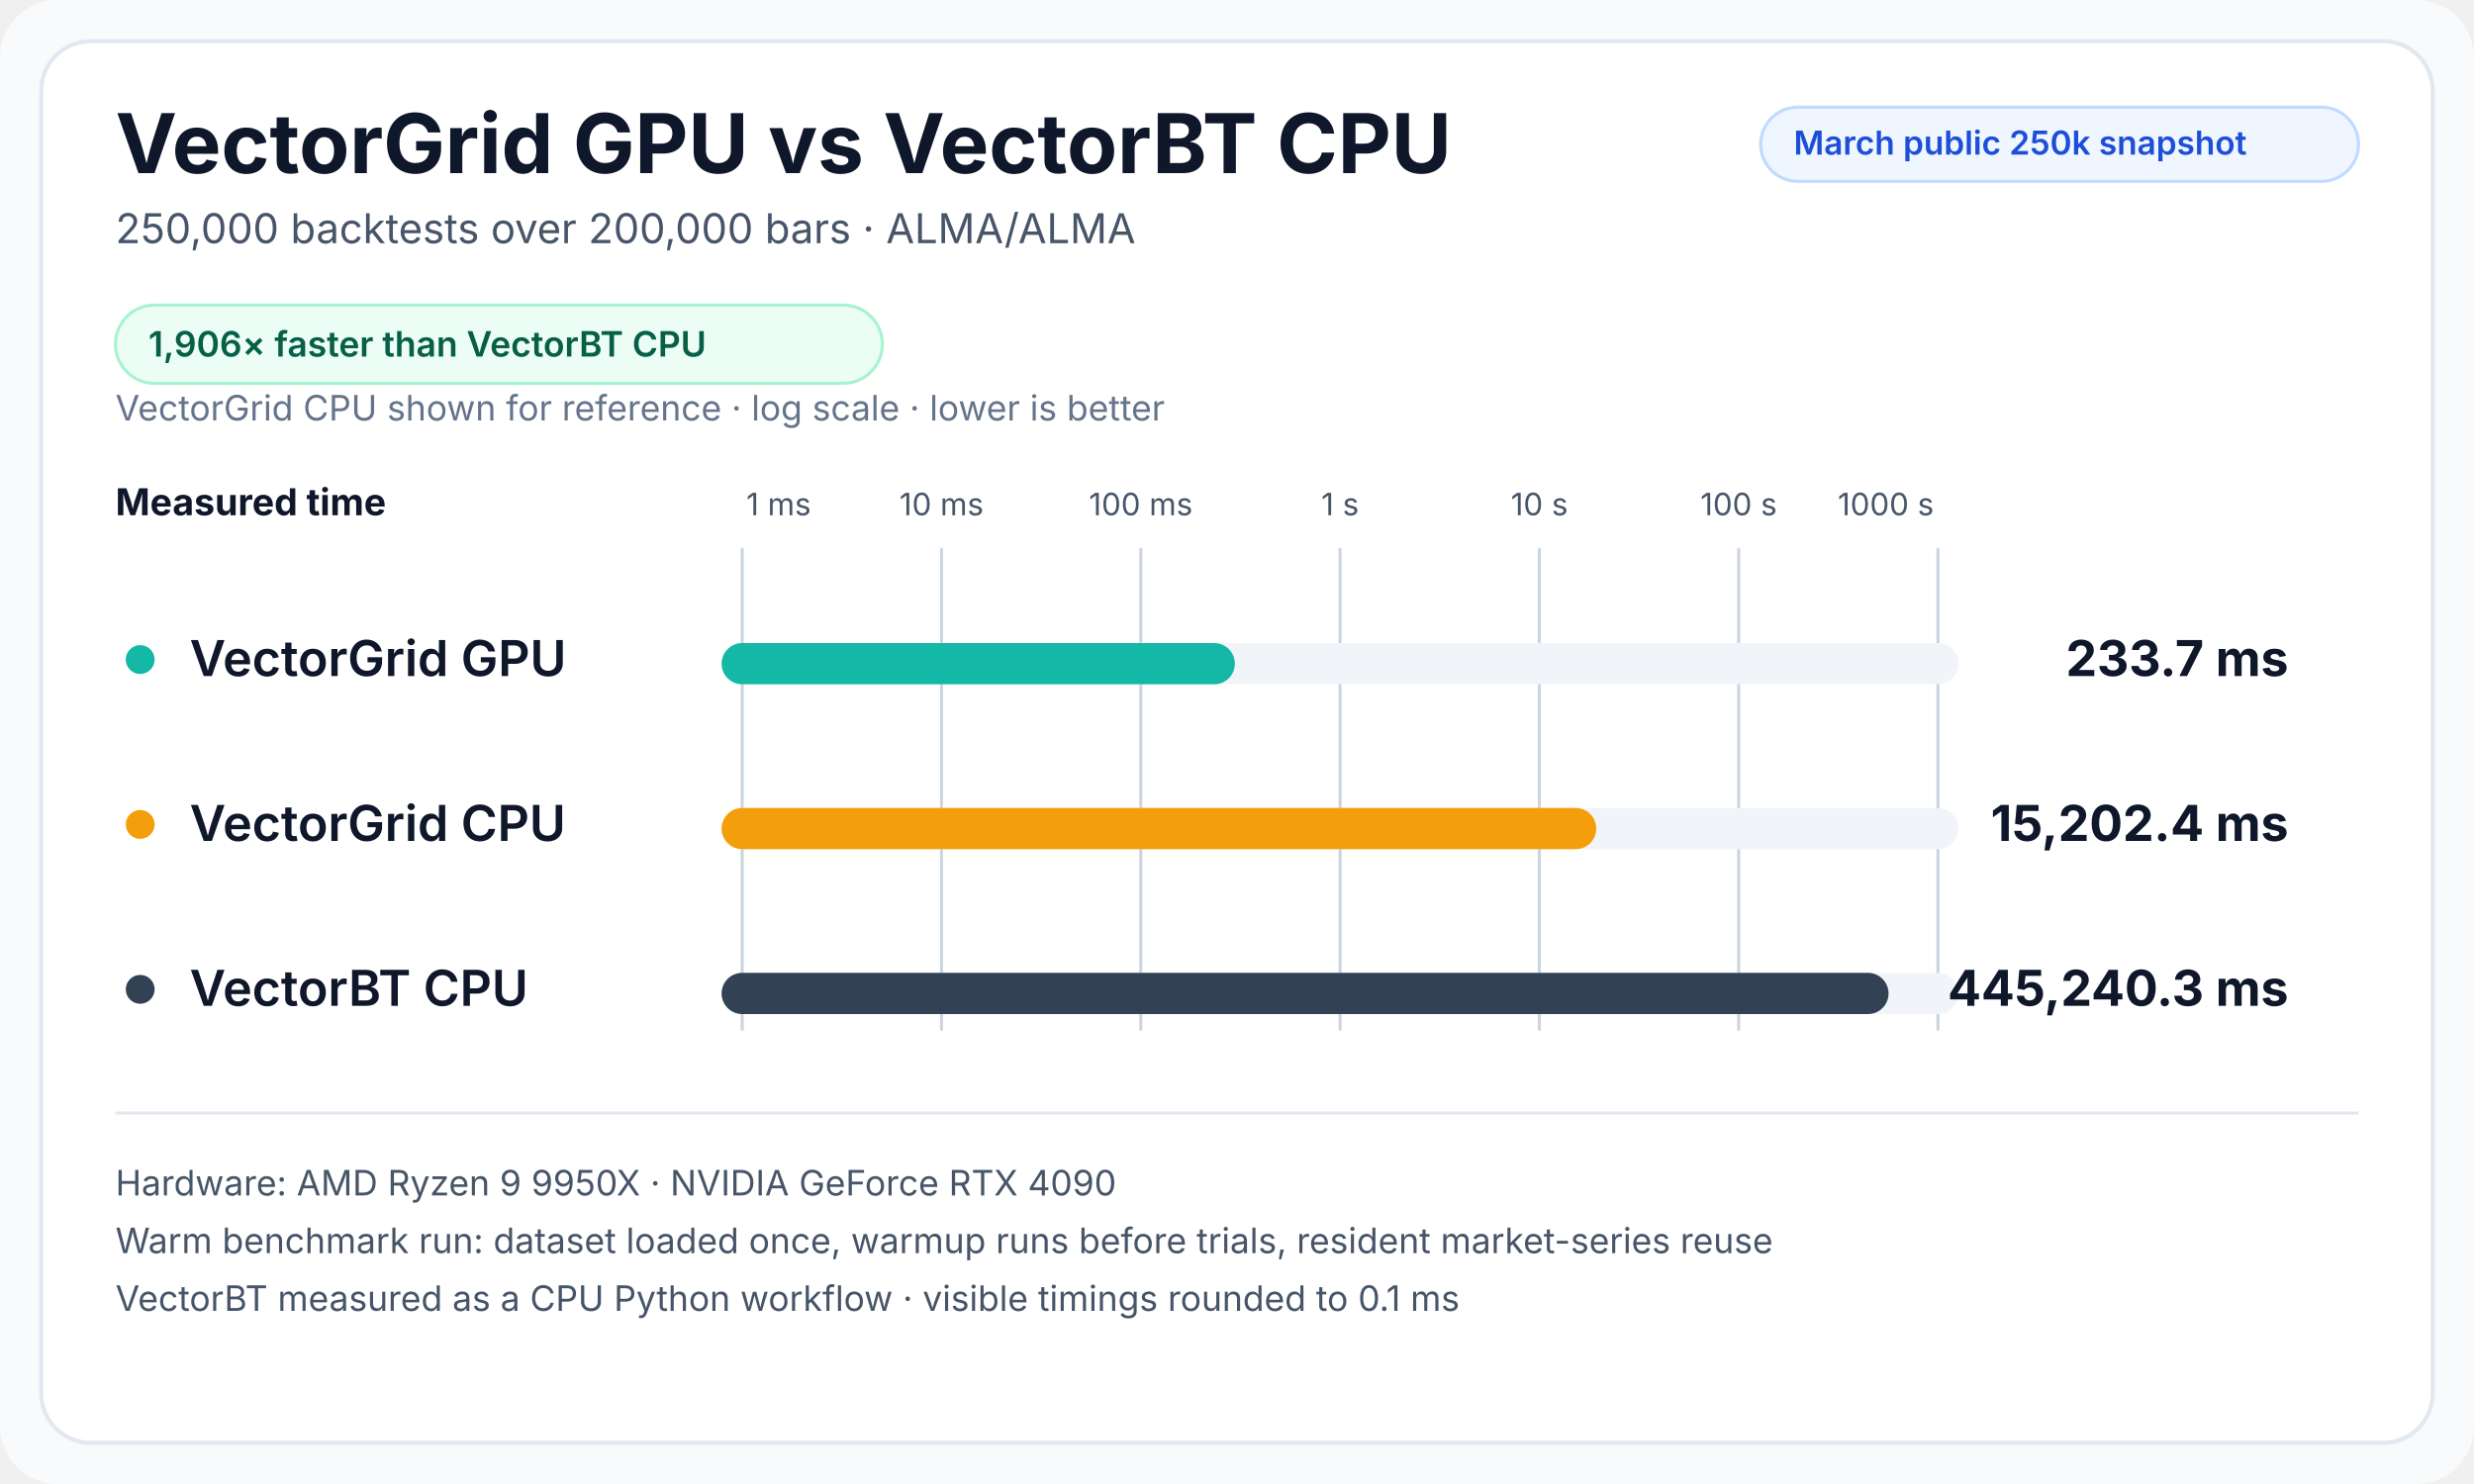
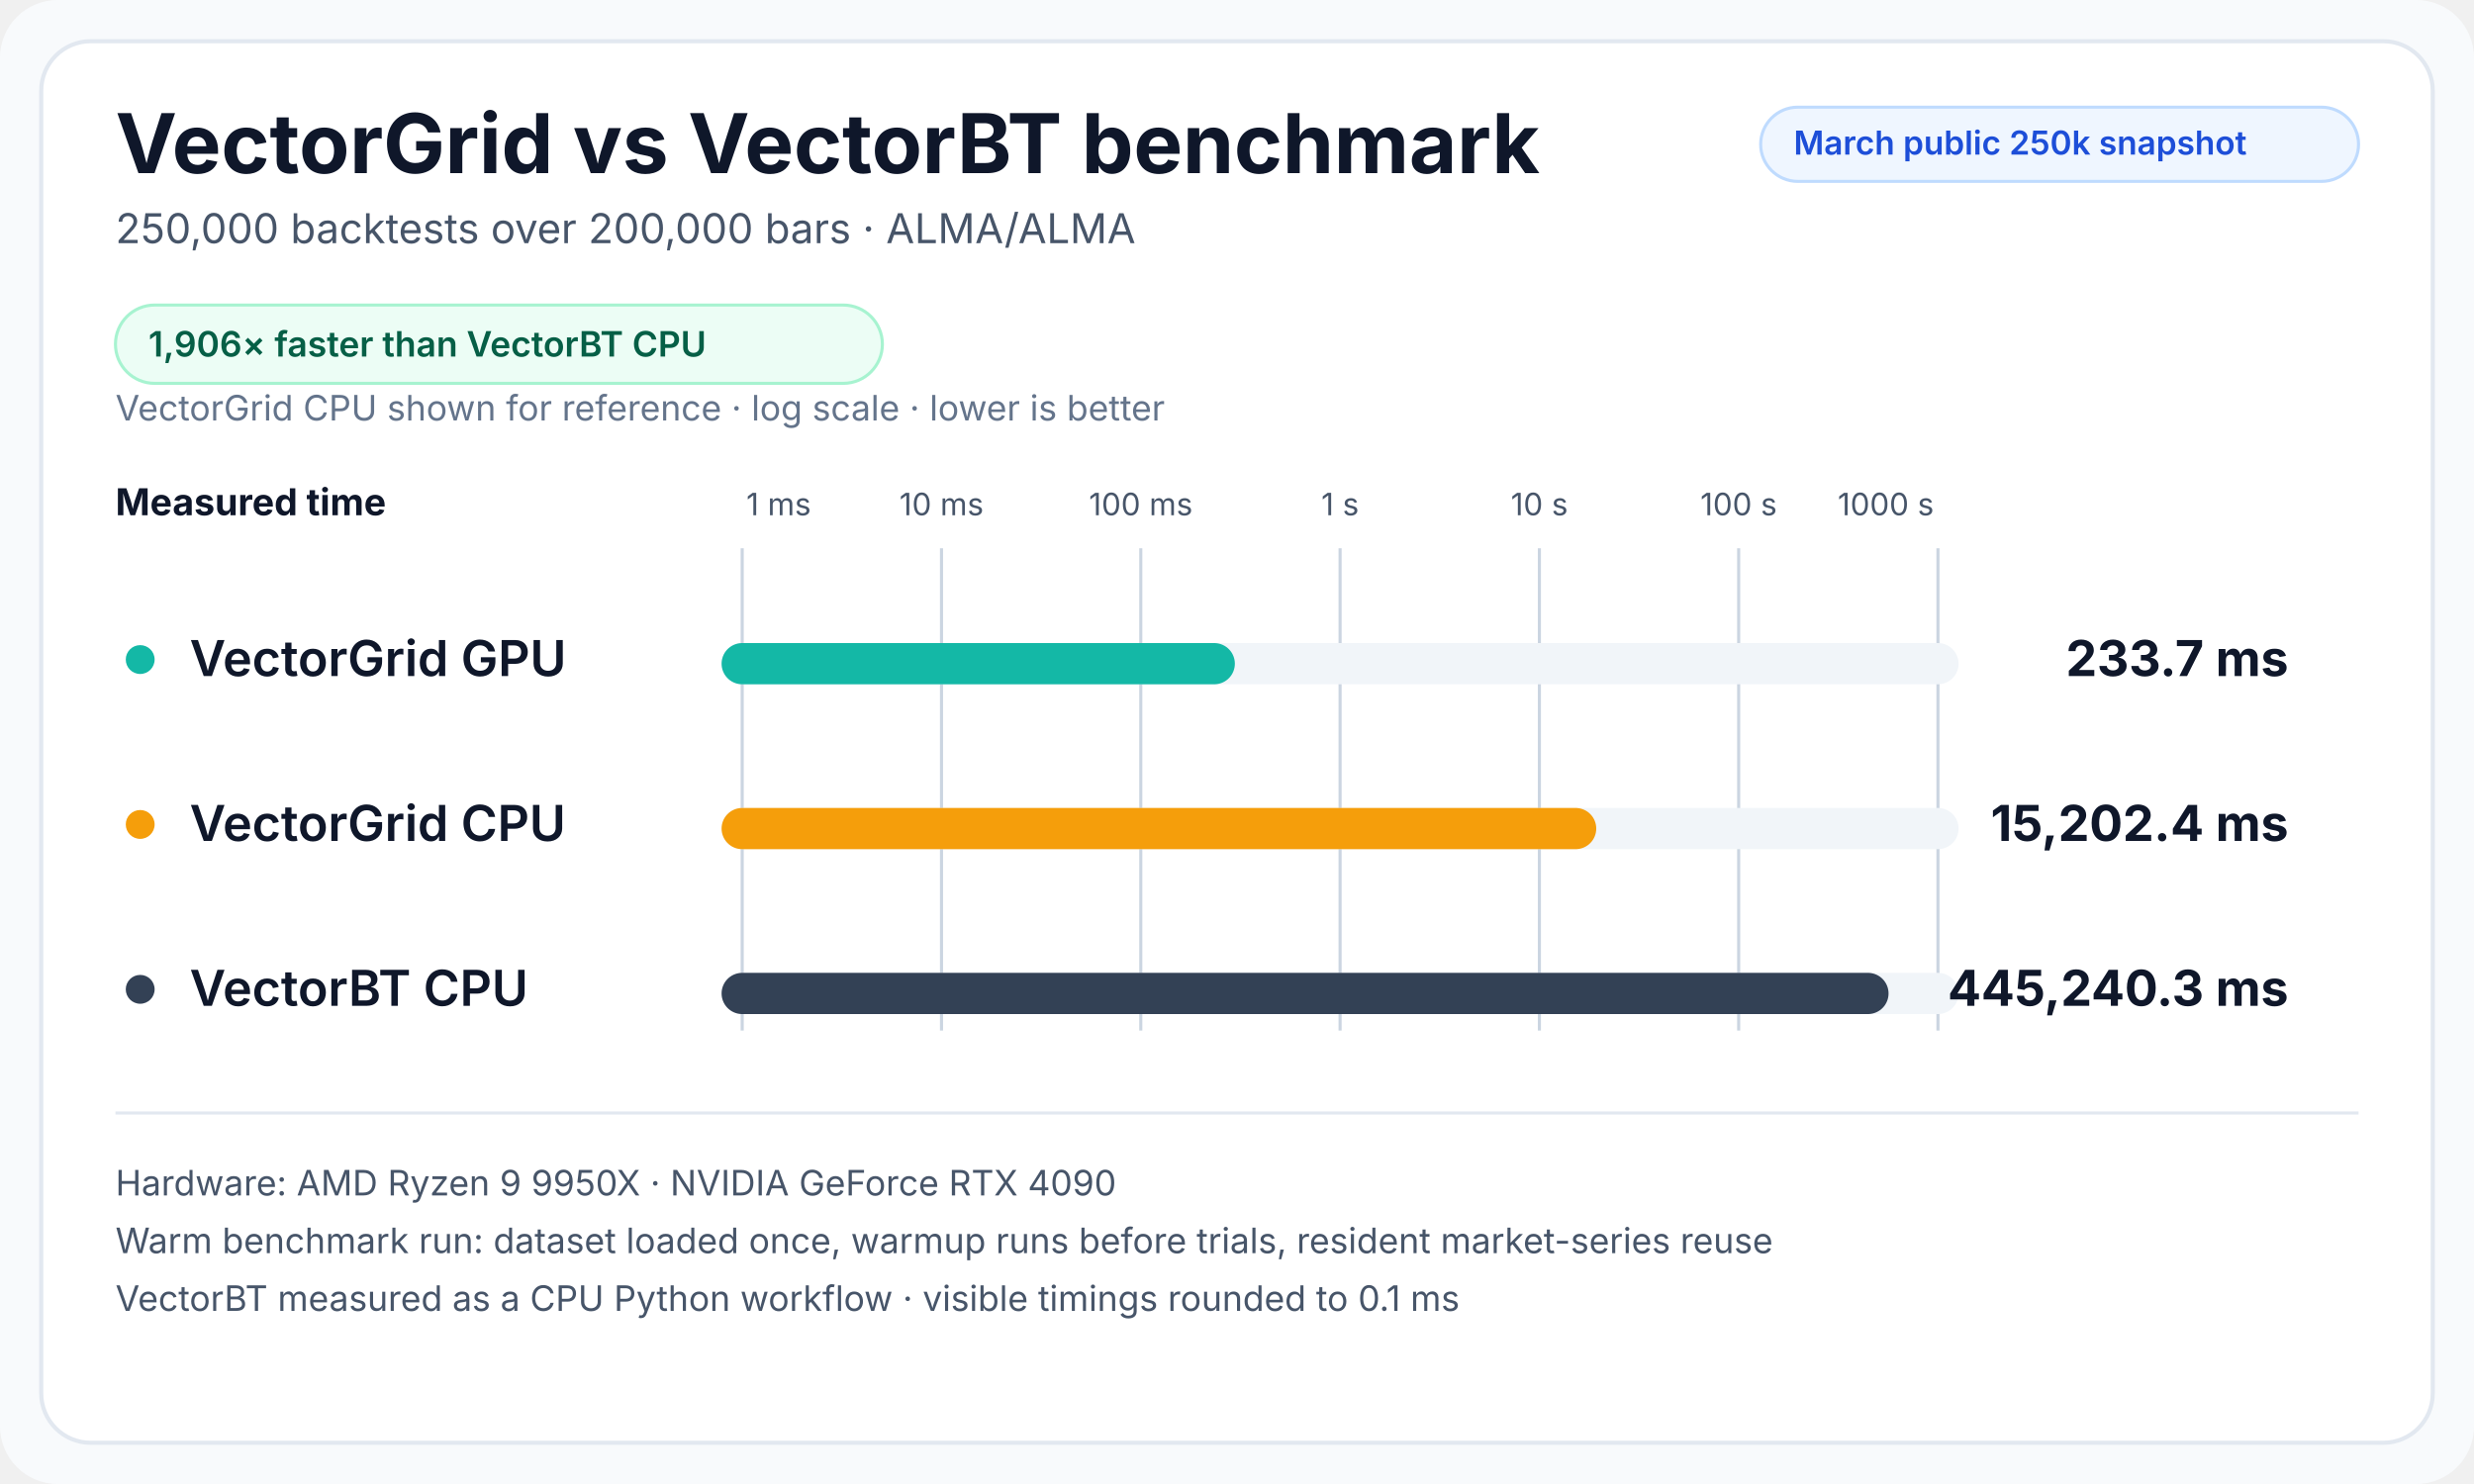
<svg xmlns="http://www.w3.org/2000/svg" width="1200" height="720" viewBox="0 0 1200 720" fill="none" role="img" aria-labelledby="title desc">
  <rect width="1200" height="720" rx="28" fill="#F8FAFC" />
  <rect x="20" y="20" width="1160" height="680" rx="24" fill="#FFFFFF" stroke="#E2E8F0" stroke-width="2" />
  <rect x="854" y="52" width="290" height="36" rx="18" fill="#EFF6FF" stroke="#BFDBFE" stroke-width="1.5" />
  <text x="870" y="75" fill="#1D4ED8" font-size="16" font-family="Inter, Segoe UI, Arial, sans-serif" font-weight="600">March public 250k snapshot</text>
-   <text x="56" y="84" fill="#0F172A" font-size="40" font-family="Inter, Segoe UI, Arial, sans-serif" font-weight="700">VectorGrid GPU vs VectorBT CPU</text>
+   <text x="56" y="84" fill="#0F172A" font-size="40" font-family="Inter, Segoe UI, Arial, sans-serif" font-weight="700">VectorGrid vs VectorBT benchmark</text>
  <text x="56" y="118" fill="#475569" font-size="20" font-family="Inter, Segoe UI, Arial, sans-serif">250,000 backtests over 200,000 bars · ALMA/ALMA</text>
  <rect x="56" y="148" width="372" height="38" rx="19" fill="#ECFDF5" stroke="#A7F3D0" stroke-width="1.5" />
  <text x="72" y="173" fill="#065F46" font-size="17" font-family="Inter, Segoe UI, Arial, sans-serif" font-weight="600">1,906× faster than VectorBT CPU</text>
  <text x="56" y="204" fill="#64748B" font-size="17" font-family="Inter, Segoe UI, Arial, sans-serif">VectorGrid CPU shown for reference · log scale · lower is better</text>
  <text x="56" y="250" fill="#0F172A" font-size="18" font-family="Inter, Segoe UI, Arial, sans-serif" font-weight="700">Measured time</text>
  <line x1="360.00" y1="266" x2="360.00" y2="500" stroke="#CBD5E1" stroke-width="1.5" />
  <text x="362.00" y="250" fill="#475569" font-size="15" font-family="Inter, Segoe UI, Arial, sans-serif" text-anchor="start">1 ms</text>
  <line x1="456.67" y1="266" x2="456.67" y2="500" stroke="#CBD5E1" stroke-width="1.5" />
  <text x="456.67" y="250" fill="#475569" font-size="15" font-family="Inter, Segoe UI, Arial, sans-serif" text-anchor="middle">10 ms</text>
  <line x1="553.33" y1="266" x2="553.33" y2="500" stroke="#CBD5E1" stroke-width="1.5" />
  <text x="553.33" y="250" fill="#475569" font-size="15" font-family="Inter, Segoe UI, Arial, sans-serif" text-anchor="middle">100 ms</text>
  <line x1="650.00" y1="266" x2="650.00" y2="500" stroke="#CBD5E1" stroke-width="1.5" />
  <text x="650.00" y="250" fill="#475569" font-size="15" font-family="Inter, Segoe UI, Arial, sans-serif" text-anchor="middle">1 s</text>
  <line x1="746.67" y1="266" x2="746.67" y2="500" stroke="#CBD5E1" stroke-width="1.5" />
  <text x="746.67" y="250" fill="#475569" font-size="15" font-family="Inter, Segoe UI, Arial, sans-serif" text-anchor="middle">10 s</text>
  <line x1="843.33" y1="266" x2="843.33" y2="500" stroke="#CBD5E1" stroke-width="1.5" />
  <text x="843.33" y="250" fill="#475569" font-size="15" font-family="Inter, Segoe UI, Arial, sans-serif" text-anchor="middle">100 s</text>
  <line x1="940.00" y1="266" x2="940.00" y2="500" stroke="#CBD5E1" stroke-width="1.5" />
  <text x="938.00" y="250" fill="#475569" font-size="15" font-family="Inter, Segoe UI, Arial, sans-serif" text-anchor="end">1000 s</text>
  <line x1="360" y1="322" x2="940" y2="322" stroke="#F1F5F9" stroke-width="20" stroke-linecap="round" />
  <line x1="360" y1="322" x2="588.96" y2="322" stroke="#14B8A6" stroke-width="20" stroke-linecap="round" />
  <circle cx="68" cy="320" r="7" fill="#14B8A6" />
  <text x="92" y="328" fill="#0F172A" font-size="24" font-family="Inter, Segoe UI, Arial, sans-serif" font-weight="600">VectorGrid GPU</text>
  <text x="1110" y="328" fill="#0F172A" font-size="24" font-family="Inter, Segoe UI, Arial, sans-serif" font-weight="700" text-anchor="end" style="font-variant-numeric: tabular-nums;">233.7 ms</text>
  <line x1="360" y1="402" x2="940" y2="402" stroke="#F1F5F9" stroke-width="20" stroke-linecap="round" />
  <line x1="360" y1="402" x2="764.25" y2="402" stroke="#F59E0B" stroke-width="20" stroke-linecap="round" />
  <circle cx="68" cy="400" r="7" fill="#F59E0B" />
  <text x="92" y="408" fill="#0F172A" font-size="24" font-family="Inter, Segoe UI, Arial, sans-serif" font-weight="600">VectorGrid CPU</text>
  <text x="1110" y="408" fill="#0F172A" font-size="24" font-family="Inter, Segoe UI, Arial, sans-serif" font-weight="700" text-anchor="end" style="font-variant-numeric: tabular-nums;">15,202.4 ms</text>
  <line x1="360" y1="482" x2="940" y2="482" stroke="#F1F5F9" stroke-width="20" stroke-linecap="round" />
  <line x1="360" y1="482" x2="906.03" y2="482" stroke="#334155" stroke-width="20" stroke-linecap="round" />
  <circle cx="68" cy="480" r="7" fill="#334155" />
  <text x="92" y="488" fill="#0F172A" font-size="24" font-family="Inter, Segoe UI, Arial, sans-serif" font-weight="600">VectorBT CPU</text>
  <text x="1110" y="488" fill="#0F172A" font-size="24" font-family="Inter, Segoe UI, Arial, sans-serif" font-weight="700" text-anchor="end" style="font-variant-numeric: tabular-nums;">445,240.3 ms</text>
  <line x1="56" y1="540" x2="1144" y2="540" stroke="#E2E8F0" stroke-width="1.5" />
  <text x="56" y="580" fill="#475569" font-size="17" font-family="Inter, Segoe UI, Arial, sans-serif">Hardware: AMD Ryzen 9 9950X · NVIDIA GeForce RTX 4090</text>
  <text x="56" y="608" fill="#475569" font-size="17" font-family="Inter, Segoe UI, Arial, sans-serif">Warm benchmark run: dataset loaded once, warmup runs before trials, resident market-series reuse</text>
  <text x="56" y="636" fill="#475569" font-size="17" font-family="Inter, Segoe UI, Arial, sans-serif">VectorBT measured as a CPU Python workflow · visible timings rounded to 0.1 ms</text>
</svg>
